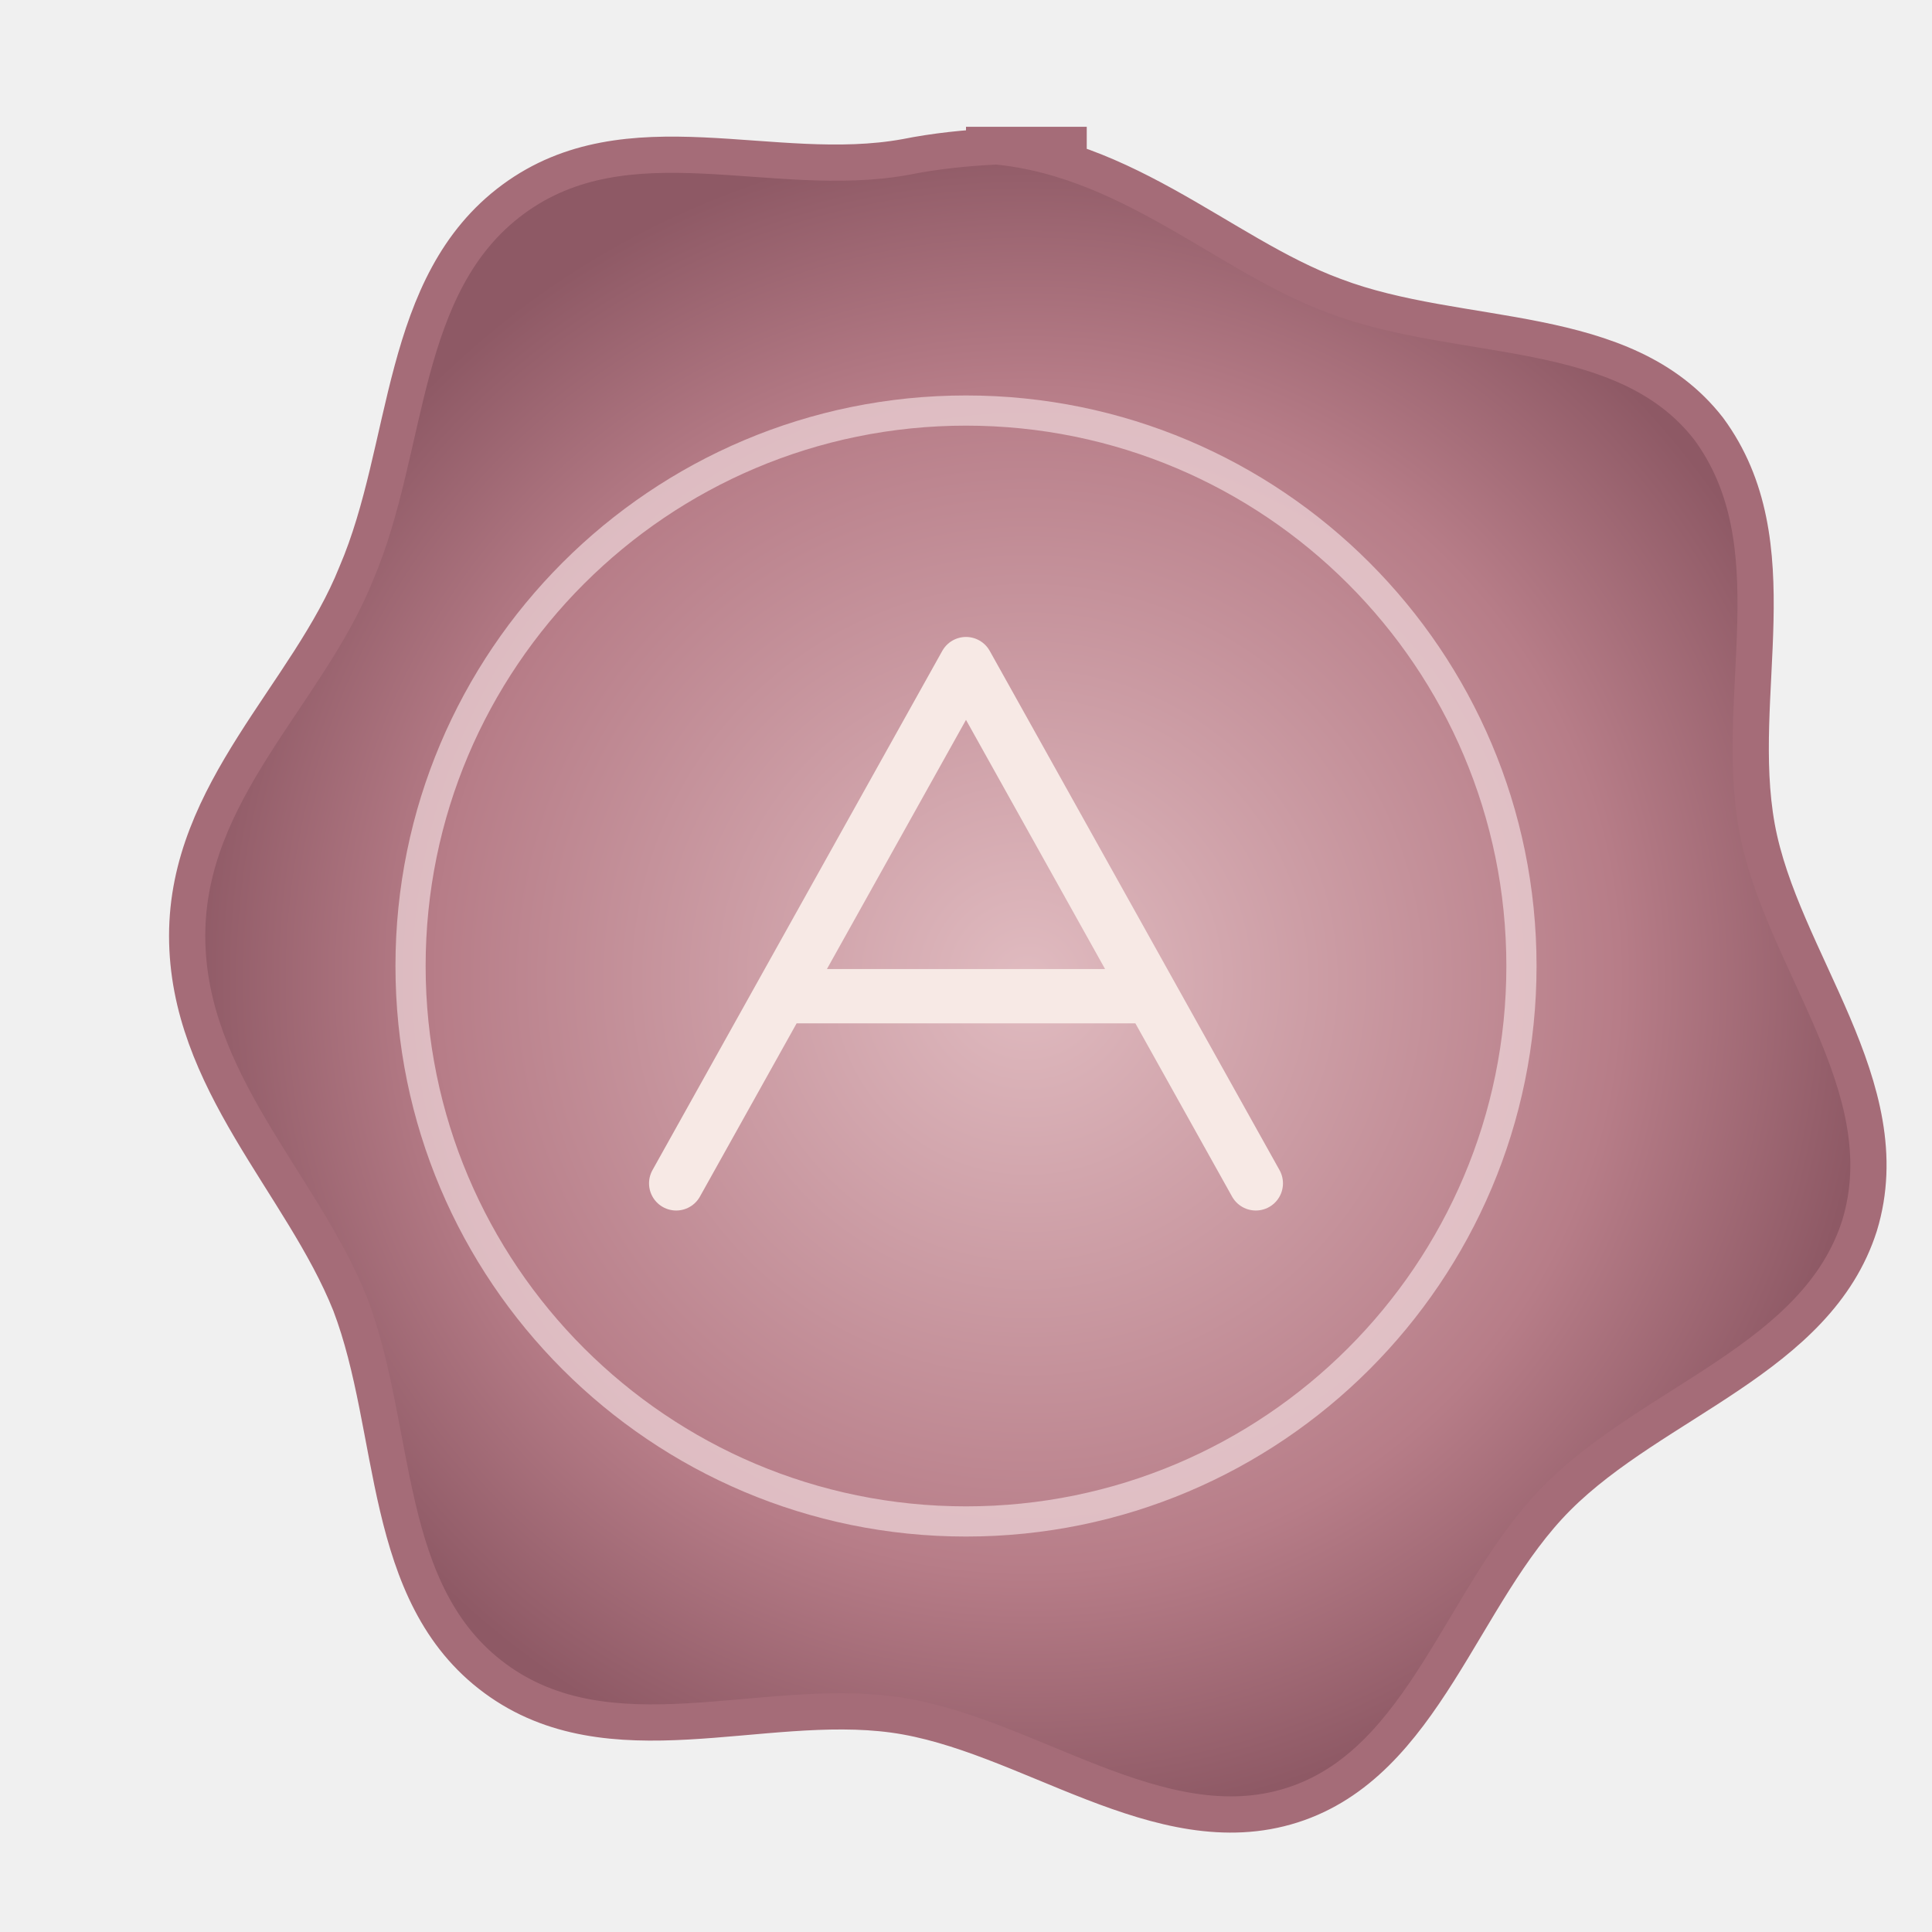
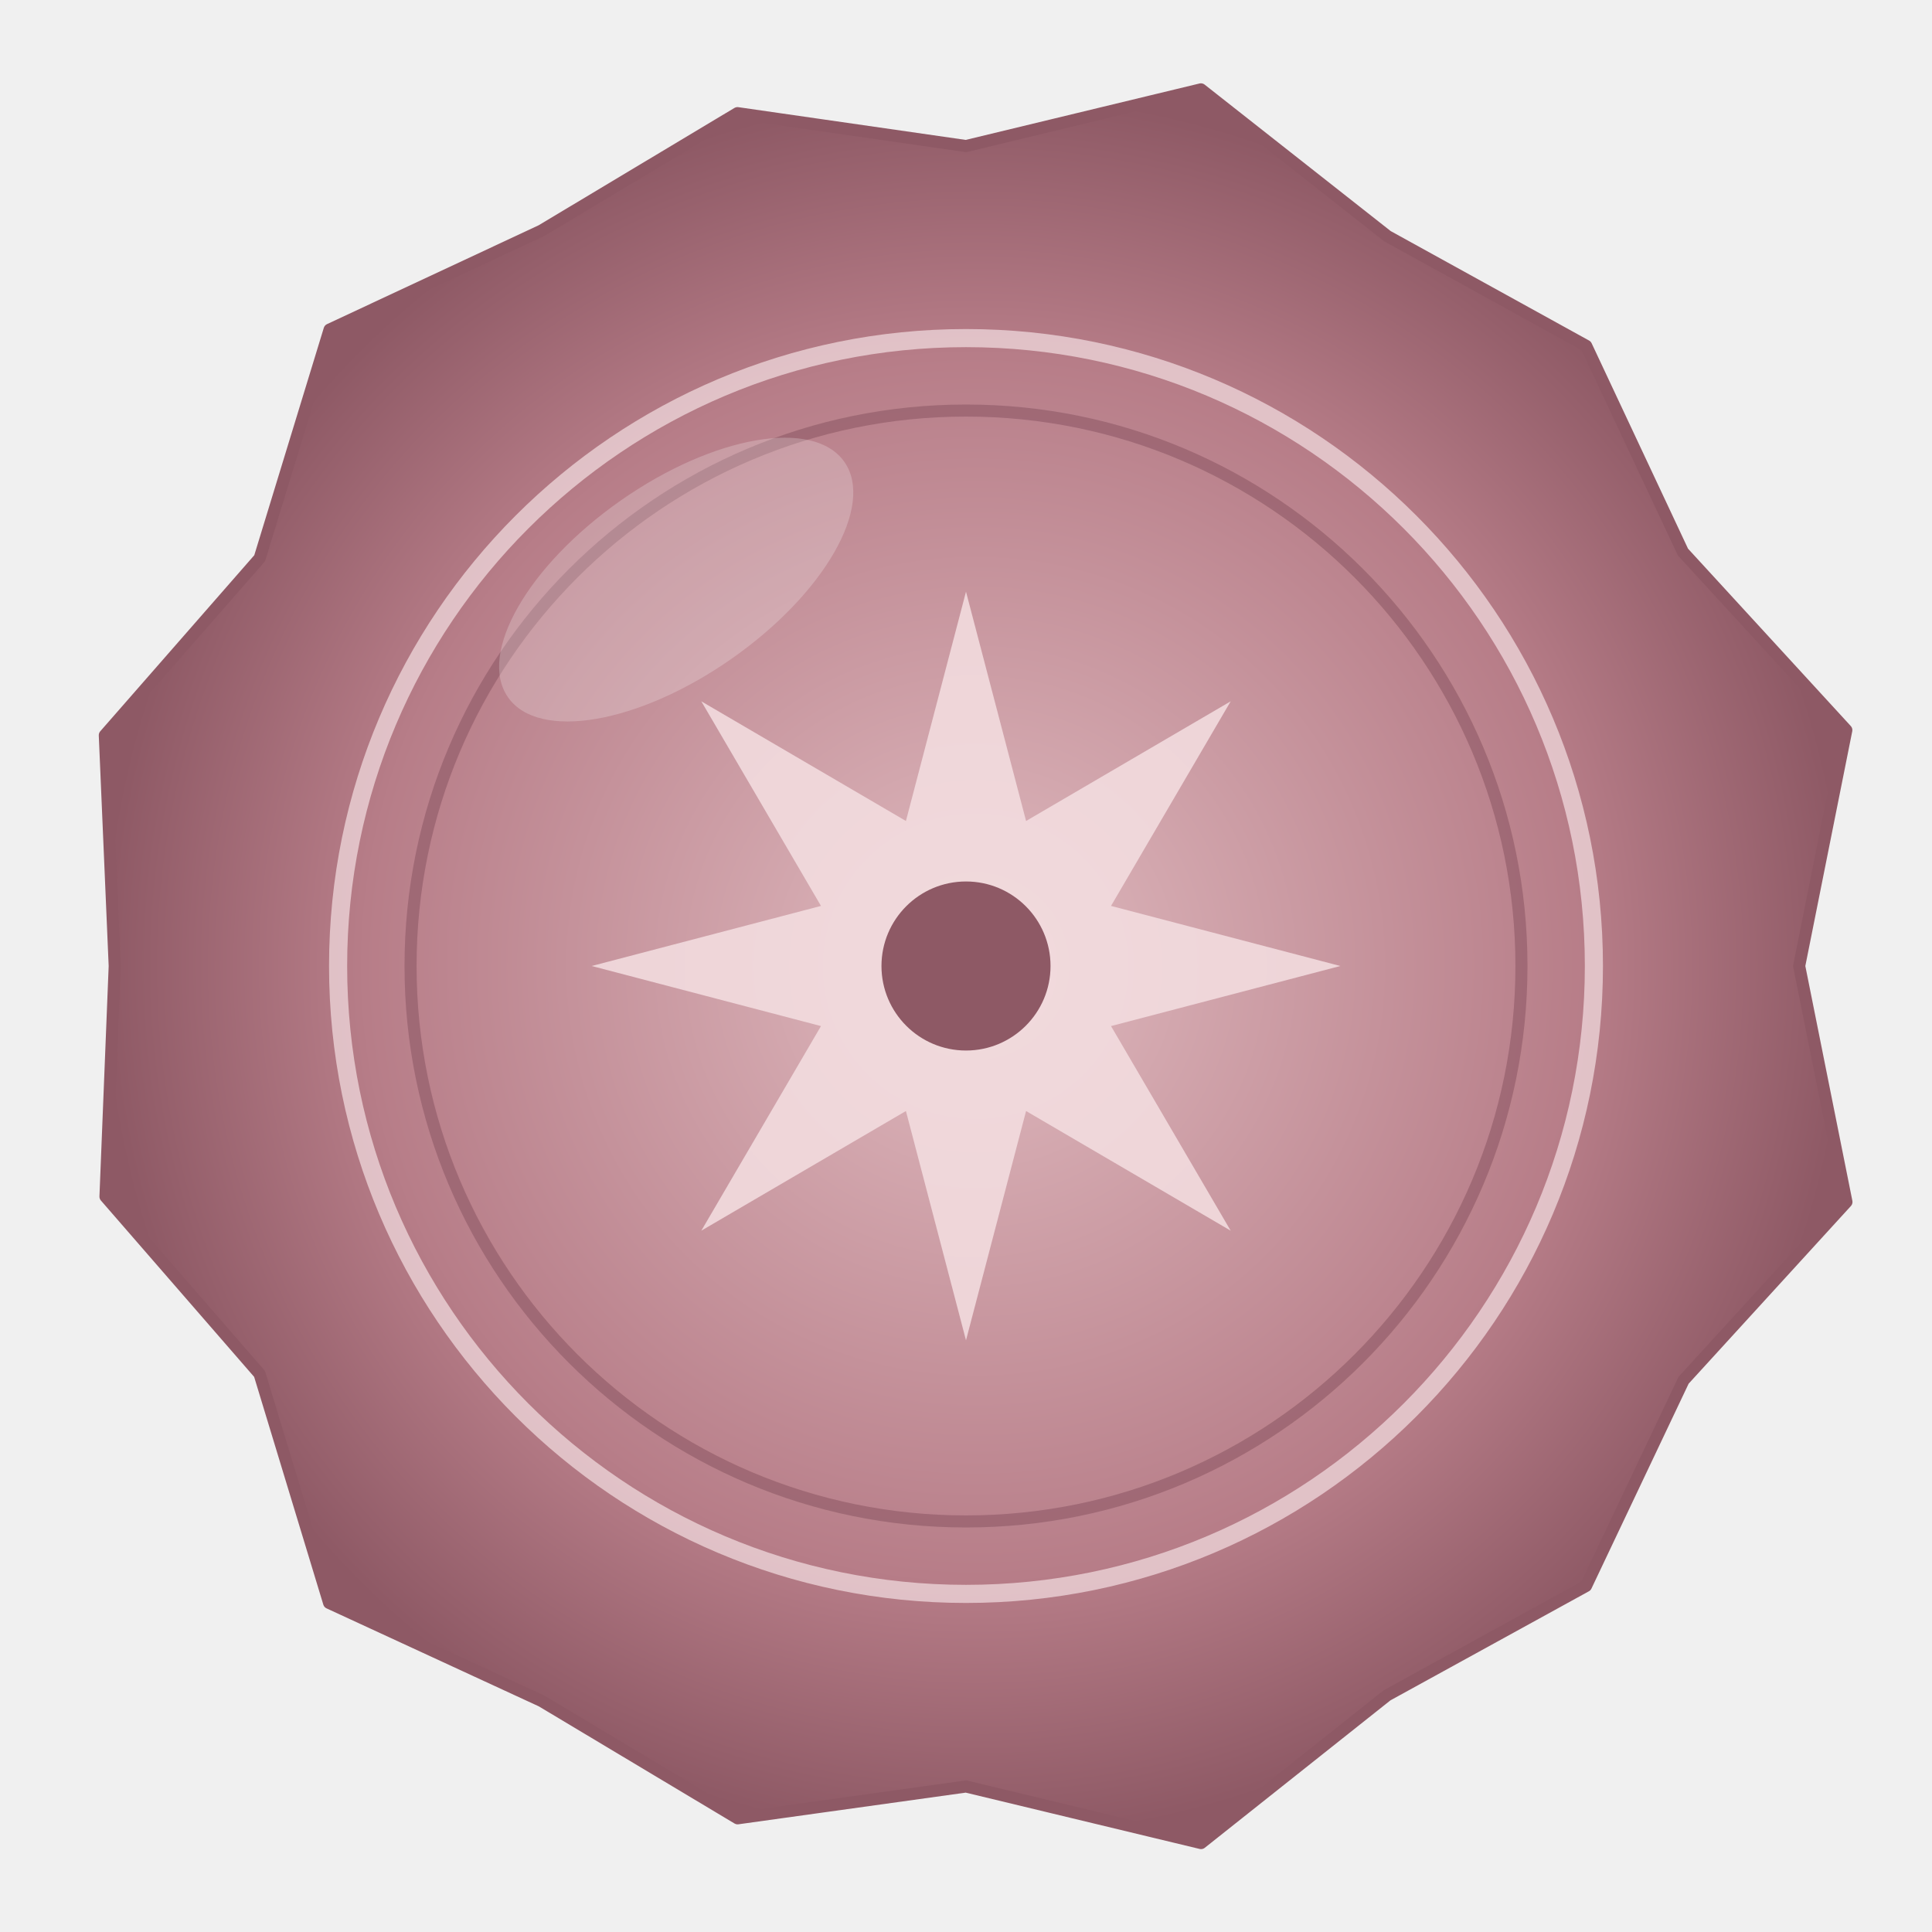
- <svg xmlns="http://www.w3.org/2000/svg" viewBox="0 0 320 320" role="img" aria-labelledby="title">
+ <svg xmlns="http://www.w3.org/2000/svg" viewBox="0 0 320 320" role="img" aria-label="ختم شمعي قابل للتلوين">
  <defs>
    <radialGradient id="seal">
-       <stop offset="0" stop-color="#e0bbc0" />
-       <stop offset="0.7" stop-color="#b77d88" />
-       <stop offset="1" stop-color="#8e5965" />
+       <stop offset="0" stop-color="#e0bbc0" stop-opacity="1" />
+       <stop offset="0.7" stop-color="#b77d88" stop-opacity="1" />
+       <stop offset="1" stop-color="#8e5965" stop-opacity="1" />
    </radialGradient>
  </defs>
-   <path d="M160 24c25 0 42 18 61 25 21 8 48 4 62 22 14 19 4 44 8 66 4 22 24 43 17 66-7 22-34 29-50 45-16 16-22 44-44 51-22 7-44-12-66-15-22-3-47 8-66-6-19-14-16-41-24-62-8-20-27-37-27-61 0-24 20-40 28-60 9-21 7-48 26-62 19-14 43-3 65-7 10-2 20-2 30-2z" fill="url(#seal)" stroke="#a56c78" stroke-width="6" />
-   <circle cx="160" cy="160" r="92" fill="none" stroke="#f3dde0" stroke-width="5" opacity="0.66" />
-   <path d="M112 196l48-86 48 86M131 165h58" fill="none" stroke="#f7e9e5" stroke-width="9" stroke-linecap="round" stroke-linejoin="round" />
+   <polygon points="298,160 305.83,199.08 278.85,228.62 262.69,262.69 229.74,280.8 198.93,305.27 160,295.9 122.17,301.17 89.71,281.74 54.51,265.49 42.99,227.56 17.47,198.19 19,160 17.36,121.78 43.01,92.46 54.59,54.59 89.68,38.2 122.15,18.74 160,24.19 198.91,14.8 229.79,39.11 262.72,57.28 278.75,91.44 305.81,120.93" fill="url(#seal)" stroke="#8e5965" stroke-width="2" stroke-linejoin="round" />
+   <circle cx="160" cy="160" r="104" fill="none" stroke="#f4dfe2" stroke-width="3" opacity=".7" />
+   <circle cx="160" cy="160" r="92" fill="none" stroke="#8e5965" stroke-width="2" opacity=".6" />
+   <polygon points="160,98 169.95,135.98 203.84,116.16 184.02,150.05 222,160 184.02,169.95 203.84,203.84 169.95,184.02 160,222 150.05,184.02 116.16,203.84 135.98,169.95 98,160 135.98,150.05 116.16,116.16 150.05,135.98" fill="#f4dfe2" opacity=".85" />
+   <circle cx="160" cy="160" r="14" fill="#8e5965" />
+   <ellipse cx="112" cy="96" rx="34" ry="16" fill="#fff" opacity=".22" transform="rotate(-35 112 96)" />
</svg>
